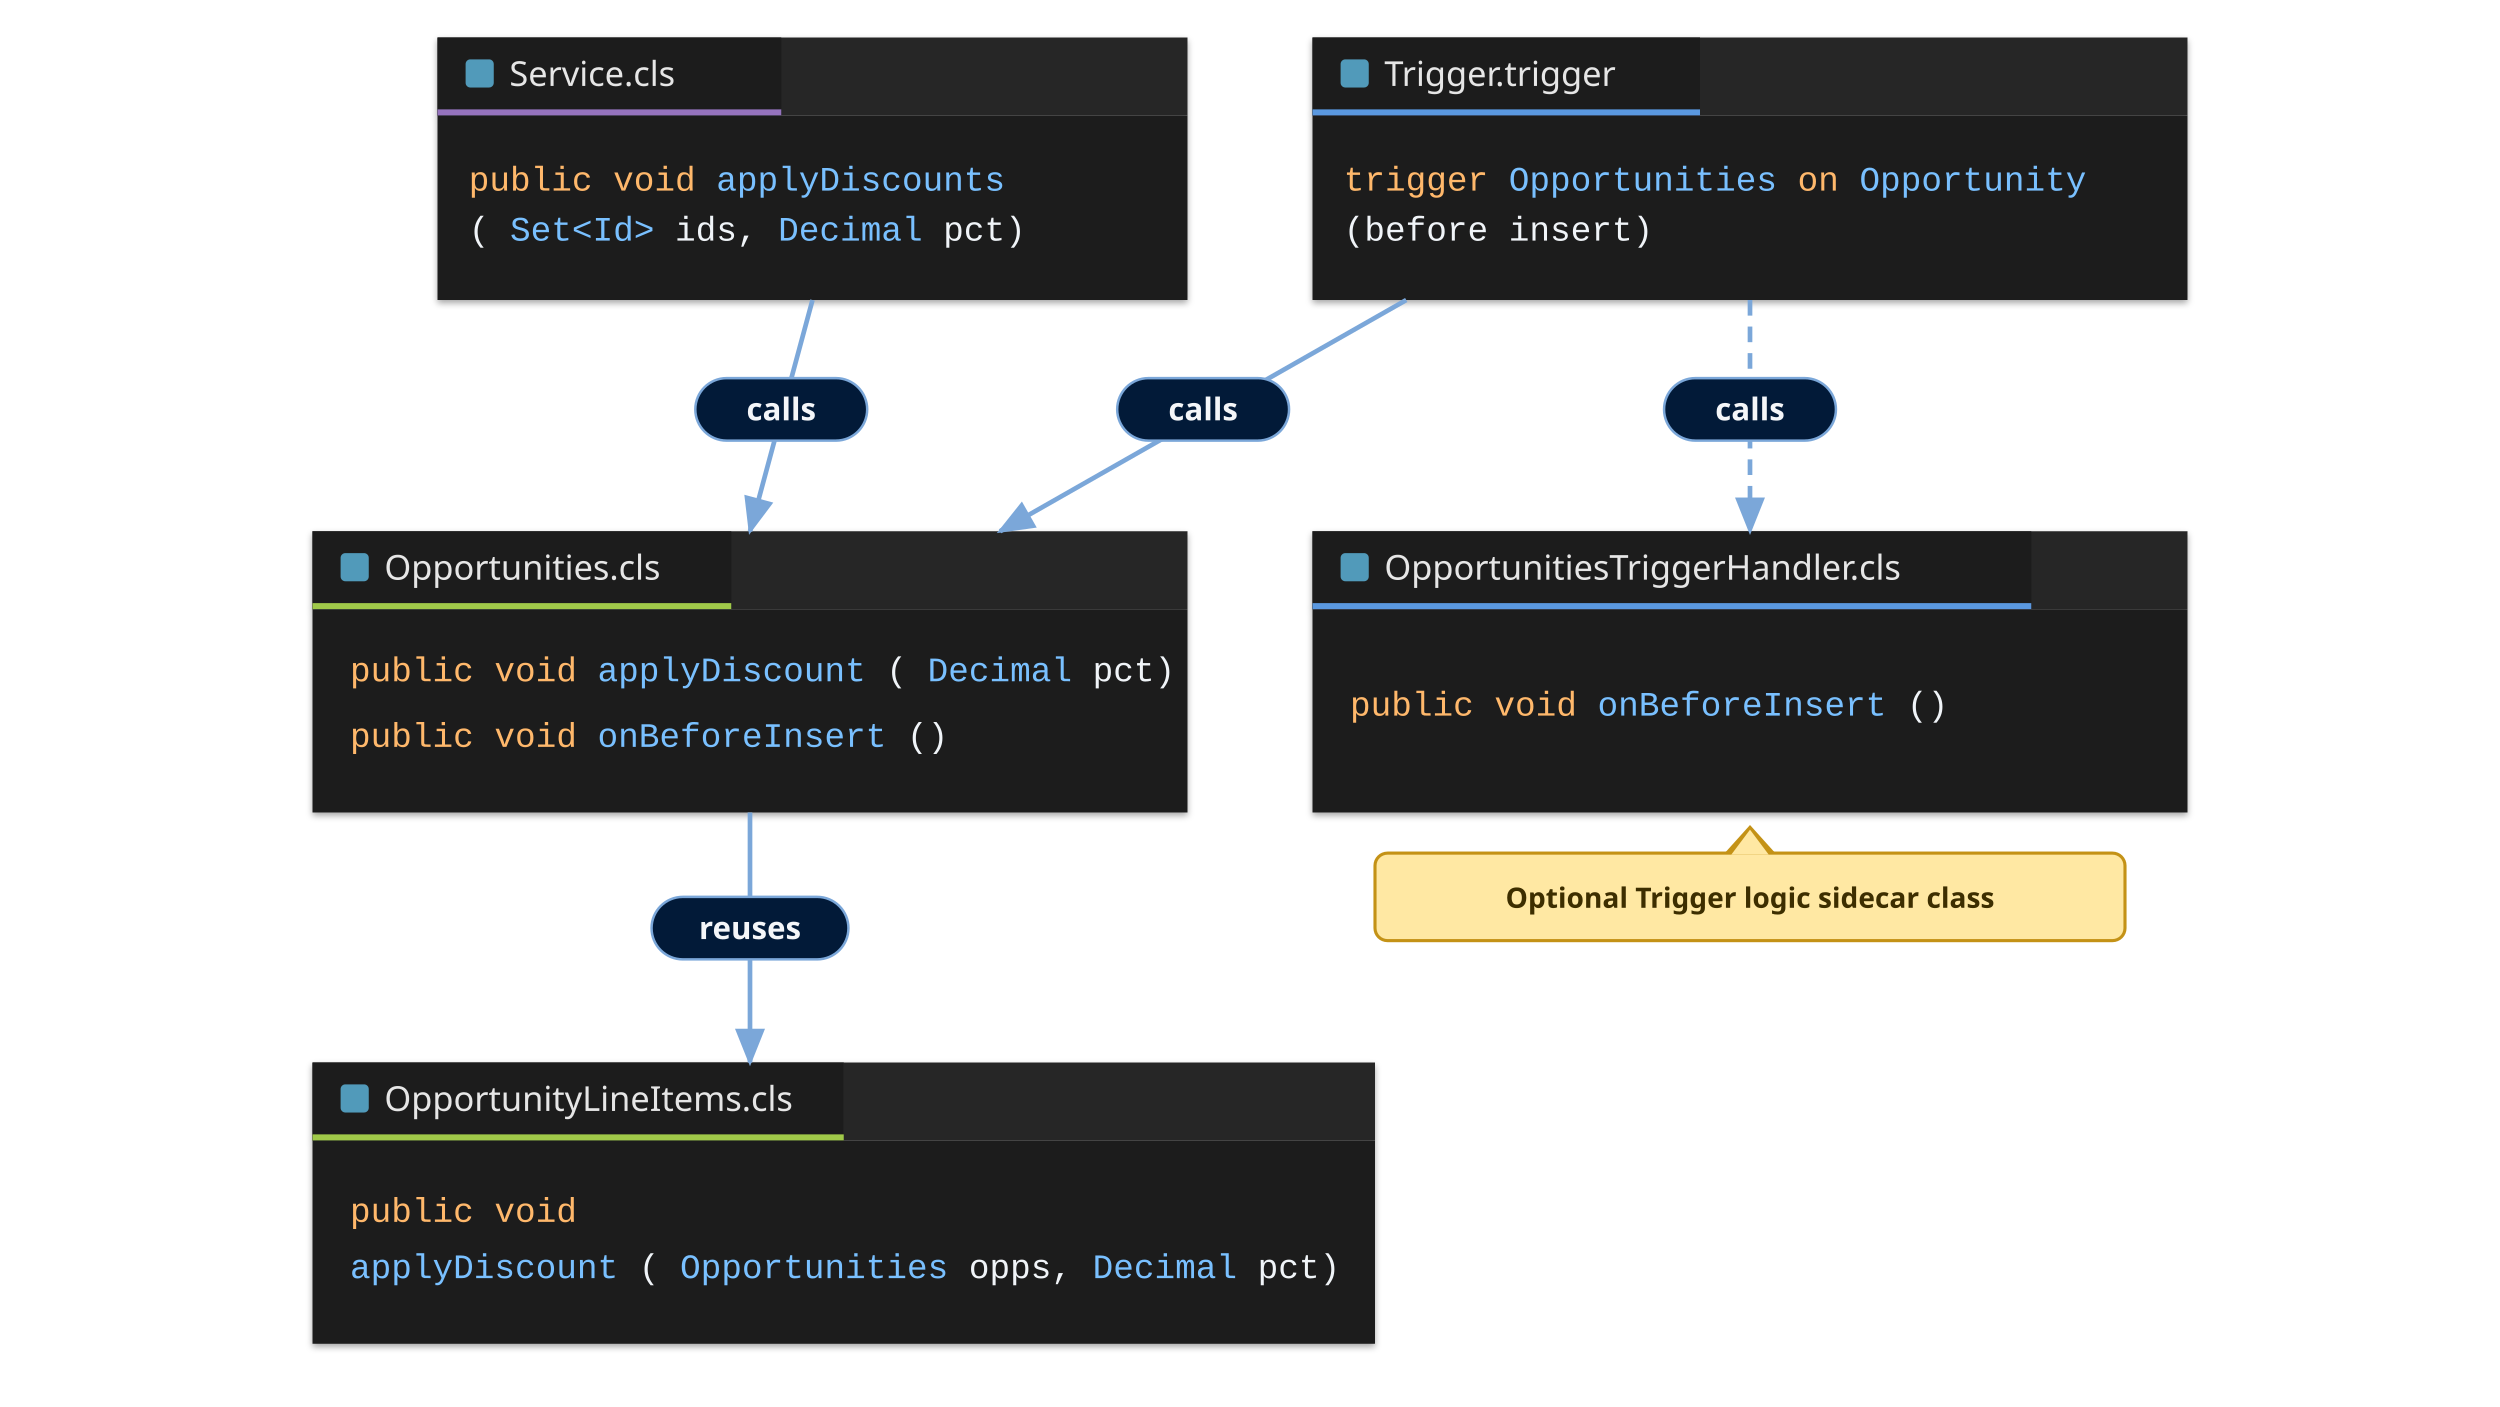
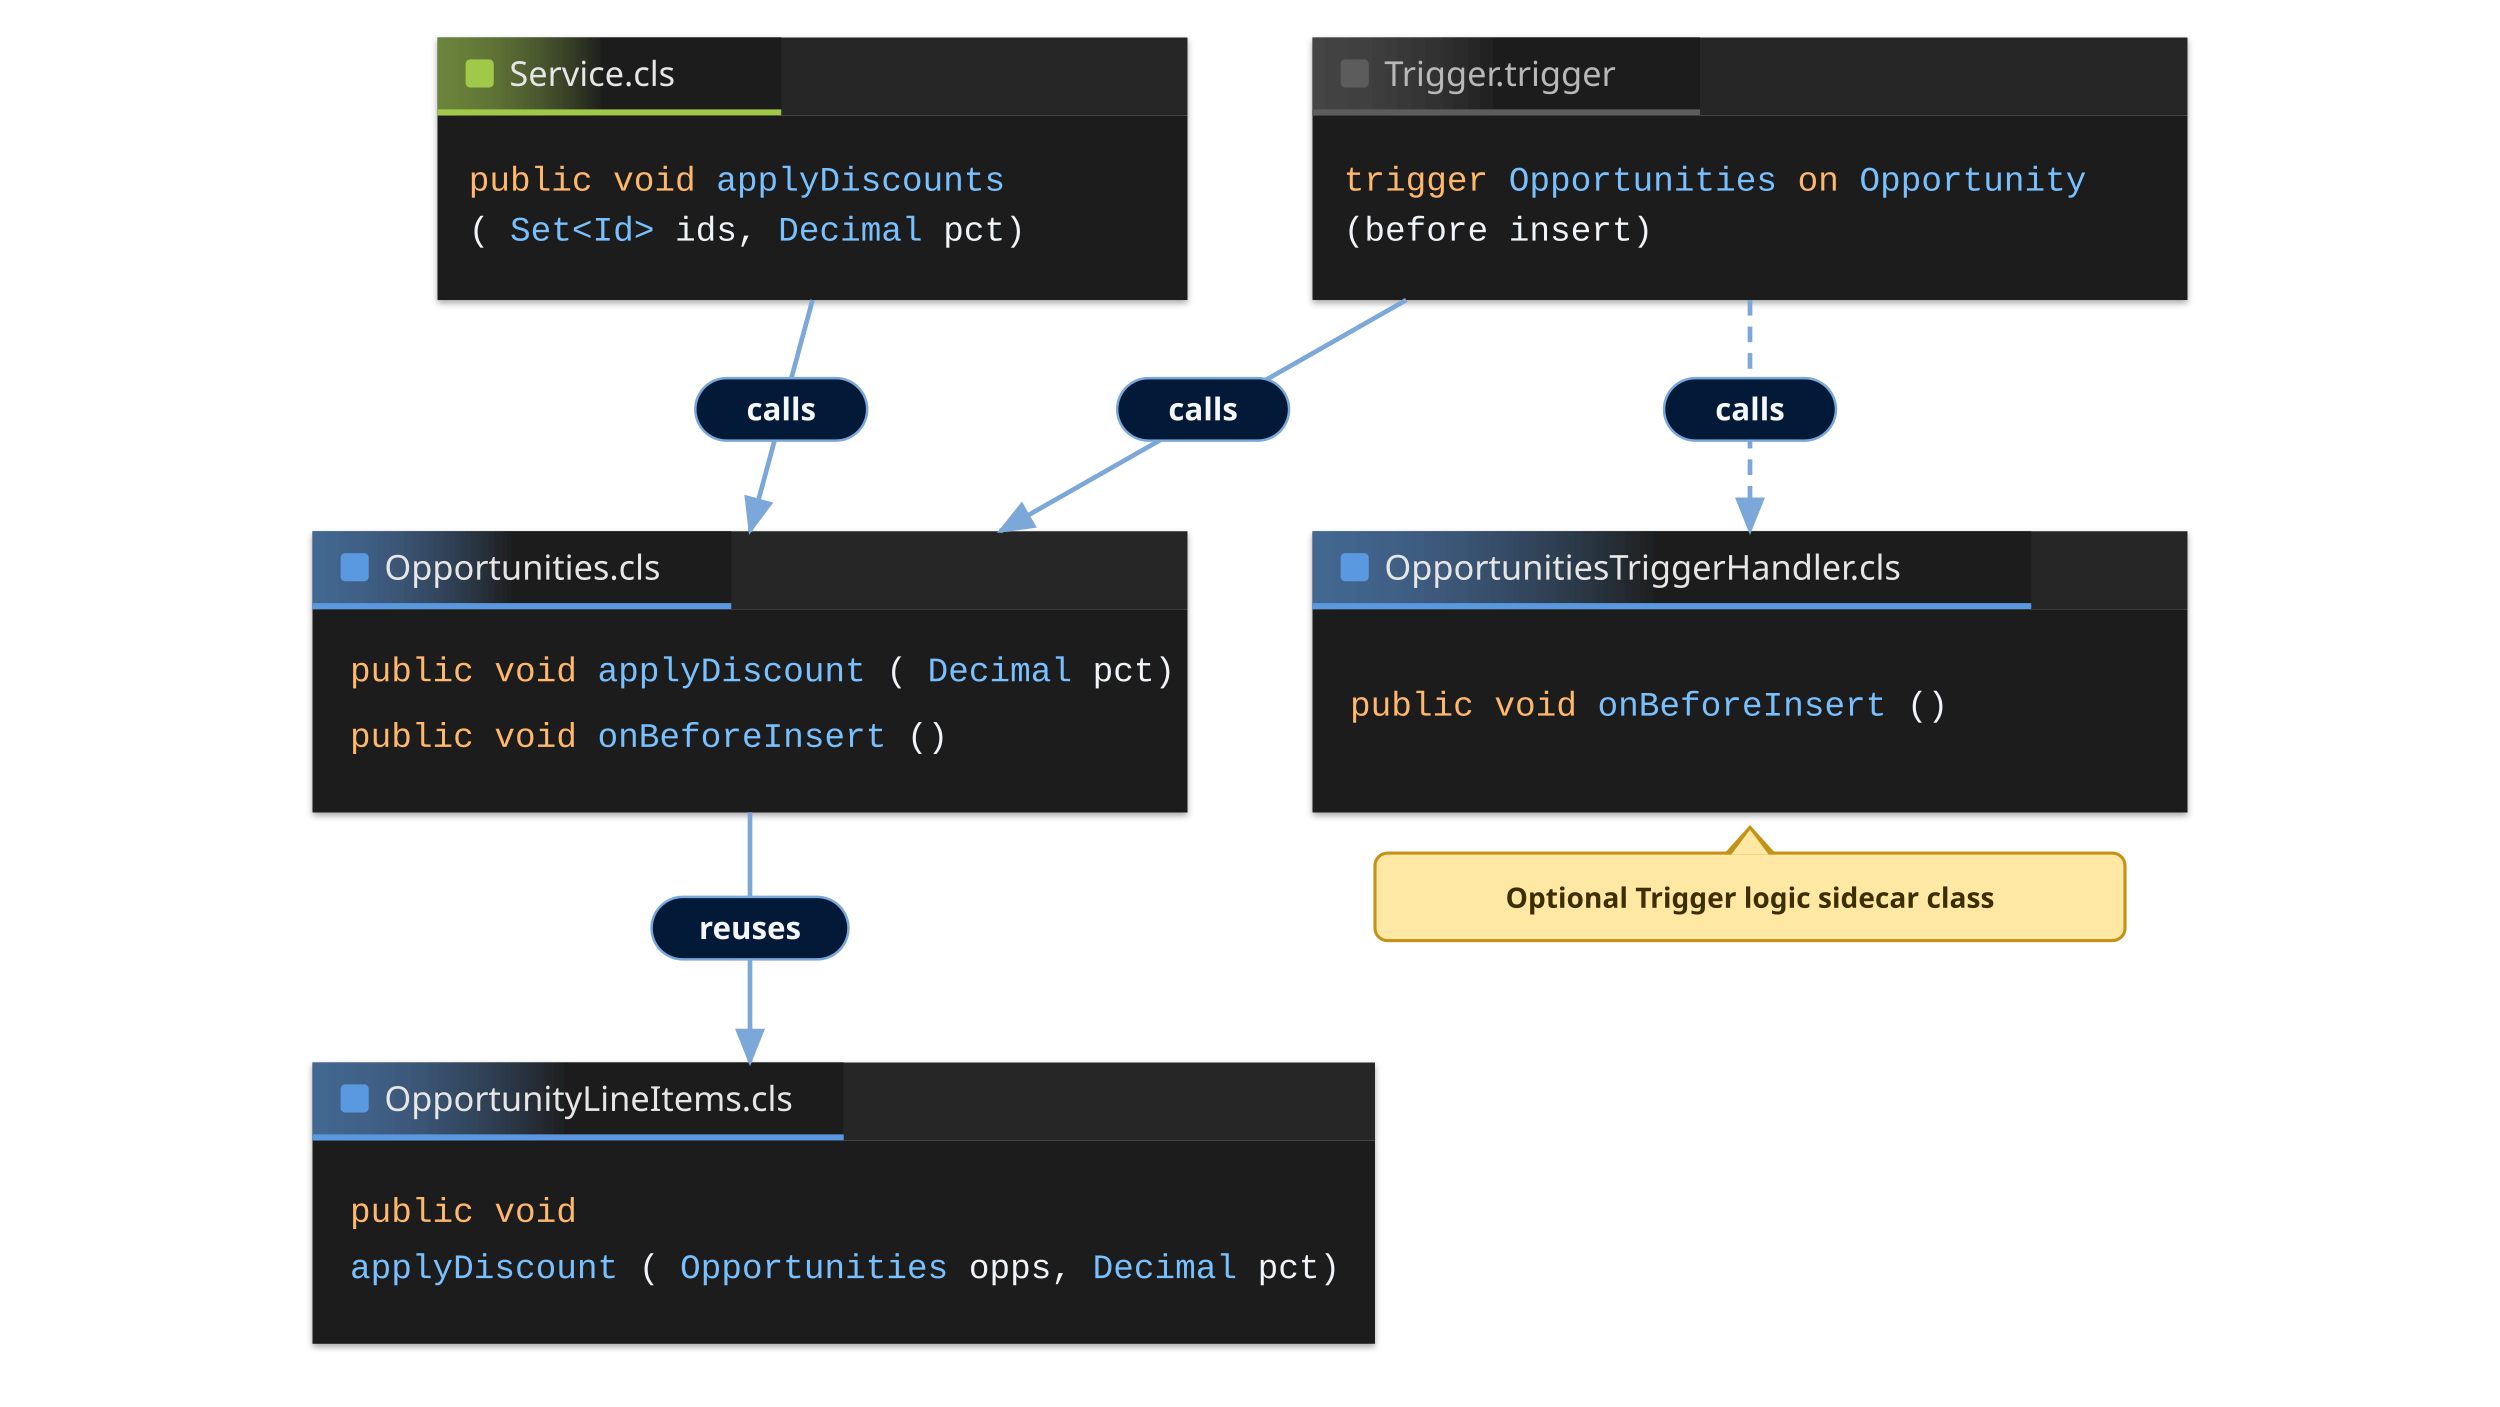
<svg xmlns="http://www.w3.org/2000/svg" viewBox="0 0 1600 900" role="img" aria-labelledby="dcd-title">
  <defs>
    <filter id="dcd-shadow" x="-8%" y="-8%" width="116%" height="124%">
      <feDropShadow dx="0" dy="2" stdDeviation="2" flood-color="#000000" flood-opacity="0.35" />
    </filter>
    <marker id="dcd-arrow" viewBox="0 0 10 8" refX="9" refY="4" markerWidth="8" markerHeight="7" orient="auto">
      <path d="M 0,0 L 10,4 L 0,8 z" fill="#7BA7D9" />
    </marker>
+     <linearGradient id="dcd-tab-client" x1="1" y1="0" x2="0" y2="0">
+       <stop offset="0.52" stop-color="#1e1e1e" />
+       <stop offset="1" stop-color="#5c5c5c" stop-opacity="0.58" />
+     </linearGradient>
+     <linearGradient id="dcd-tab-service" x1="1" y1="0" x2="0" y2="0">
+       <stop offset="0.52" stop-color="#1e1e1e" />
+       <stop offset="1" stop-color="#A0C94A" stop-opacity="0.58" />
+     </linearGradient>
+     <linearGradient id="dcd-tab-domain" x1="1" y1="0" x2="0" y2="0">
+       <stop offset="0.52" stop-color="#1e1e1e" />
+       <stop offset="1" stop-color="#5A98E0" stop-opacity="0.58" />
+     </linearGradient>
  </defs>
  <g font-family="'Segoe UI', system-ui, sans-serif">
    <g filter="url(#dcd-shadow)">
      <rect x="280" y="24" width="480" height="50" fill="#252526" />
-       <rect x="280" y="24" width="220" height="50" fill="#1e1e1e" />
-       <rect x="280" y="70" width="220" height="4" fill="#9573BE" />
-       <rect x="298" y="38" width="18" height="18" rx="3" fill="#519aba" />
+       <rect x="280" y="24" width="220" height="50" fill="url(#dcd-tab-service)" />
+       <rect x="280" y="70" width="220" height="4" fill="#A0C94A" />
+       <rect x="298" y="38" width="18" height="18" rx="3" fill="#A0C94A" />
      <text x="326" y="55" fill="#e6e6e6" font-size="22" font-weight="500">Service.cls</text>
      <rect x="280" y="74" width="480" height="118" fill="#1e1e1e" />
    </g>
    <text font-family="'Courier New', Courier, monospace" font-size="22">
      <tspan x="300" y="122" fill="#ffb86b">public void</tspan>
      <tspan fill="#79c0ff"> applyDiscounts</tspan>
      <tspan x="300" y="154" fill="#f0f4f8">(</tspan>
      <tspan fill="#79c0ff">Set&lt;Id&gt;</tspan>
      <tspan fill="#f0f4f8"> ids, </tspan>
      <tspan fill="#79c0ff">Decimal</tspan>
      <tspan fill="#f0f4f8"> pct)</tspan>
    </text>
    <g filter="url(#dcd-shadow)">
      <rect x="840" y="24" width="560" height="50" fill="#252526" />
-       <rect x="840" y="24" width="248" height="50" fill="#1e1e1e" />
-       <rect x="840" y="70" width="248" height="4" fill="#5A98E0" />
-       <rect x="858" y="38" width="18" height="18" rx="3" fill="#519aba" />
-       <text x="886" y="55" fill="#e6e6e6" font-size="22" font-weight="500">Trigger.trigger</text>
+       <rect x="840" y="24" width="248" height="50" fill="url(#dcd-tab-client)" />
+       <rect x="840" y="70" width="248" height="4" fill="#5c5c5c" />
+       <rect x="858" y="38" width="18" height="18" rx="3" fill="#5c5c5c" />
+       <text x="886" y="55" fill="#b8b8b8" font-size="22" font-weight="500">Trigger.trigger</text>
      <rect x="840" y="74" width="560" height="118" fill="#1e1e1e" />
    </g>
    <text font-family="'Courier New', Courier, monospace" font-size="22">
      <tspan x="860" y="122" fill="#ffb86b">trigger</tspan>
      <tspan fill="#79c0ff"> Opportunities</tspan>
      <tspan fill="#ffb86b"> on</tspan>
      <tspan fill="#79c0ff"> Opportunity</tspan>
      <tspan x="860" y="154" fill="#f0f4f8">(before insert)</tspan>
    </text>
    <g filter="url(#dcd-shadow)">
      <rect x="200" y="340" width="560" height="50" fill="#252526" />
-       <rect x="200" y="340" width="268" height="50" fill="#1e1e1e" />
-       <rect x="200" y="386" width="268" height="4" fill="#A0C94A" />
-       <rect x="218" y="354" width="18" height="18" rx="3" fill="#519aba" />
+       <rect x="200" y="340" width="268" height="50" fill="url(#dcd-tab-domain)" />
+       <rect x="200" y="386" width="268" height="4" fill="#5A98E0" />
+       <rect x="218" y="354" width="18" height="18" rx="3" fill="#5A98E0" />
      <text x="246" y="371" fill="#e6e6e6" font-size="22" font-weight="500">Opportunities.cls</text>
      <rect x="200" y="390" width="560" height="130" fill="#1e1e1e" />
    </g>
    <text font-family="'Courier New', Courier, monospace" font-size="22">
      <tspan x="224" y="436" fill="#ffb86b">public void</tspan>
      <tspan fill="#79c0ff"> applyDiscount</tspan>
      <tspan fill="#f0f4f8">(</tspan>
      <tspan fill="#79c0ff">Decimal</tspan>
      <tspan fill="#f0f4f8"> pct)</tspan>
      <tspan x="224" y="478" fill="#ffb86b">public void</tspan>
      <tspan fill="#79c0ff"> onBeforeInsert</tspan>
      <tspan fill="#f0f4f8">()</tspan>
    </text>
    <g filter="url(#dcd-shadow)">
      <rect x="840" y="340" width="560" height="50" fill="#252526" />
-       <rect x="840" y="340" width="460" height="50" fill="#1e1e1e" />
+       <rect x="840" y="340" width="460" height="50" fill="url(#dcd-tab-domain)" />
      <rect x="840" y="386" width="460" height="4" fill="#5A98E0" />
-       <rect x="858" y="354" width="18" height="18" rx="3" fill="#519aba" />
+       <rect x="858" y="354" width="18" height="18" rx="3" fill="#5A98E0" />
      <text x="886" y="371" fill="#e6e6e6" font-size="22" font-weight="500">OpportunitiesTriggerHandler.cls</text>
      <rect x="840" y="390" width="560" height="130" fill="#1e1e1e" />
    </g>
    <text font-family="'Courier New', Courier, monospace" font-size="22">
      <tspan x="864" y="458" fill="#ffb86b">public void</tspan>
      <tspan fill="#79c0ff"> onBeforeInsert</tspan>
      <tspan fill="#f0f4f8">()</tspan>
    </text>
    <g filter="url(#dcd-shadow)">
      <rect x="200" y="680" width="680" height="50" fill="#252526" />
-       <rect x="200" y="680" width="340" height="50" fill="#1e1e1e" />
-       <rect x="200" y="726" width="340" height="4" fill="#A0C94A" />
-       <rect x="218" y="694" width="18" height="18" rx="3" fill="#519aba" />
+       <rect x="200" y="680" width="340" height="50" fill="url(#dcd-tab-domain)" />
+       <rect x="200" y="726" width="340" height="4" fill="#5A98E0" />
+       <rect x="218" y="694" width="18" height="18" rx="3" fill="#5A98E0" />
      <text x="246" y="711" fill="#e6e6e6" font-size="22" font-weight="500">OpportunityLineItems.cls</text>
      <rect x="200" y="730" width="680" height="130" fill="#1e1e1e" />
    </g>
    <text font-family="'Courier New', Courier, monospace" font-size="22">
      <tspan x="224" y="782" fill="#ffb86b">public void</tspan>
      <tspan x="224" y="818" fill="#79c0ff">applyDiscount</tspan>
      <tspan fill="#f0f4f8">(</tspan>
      <tspan fill="#79c0ff">Opportunities</tspan>
      <tspan fill="#f0f4f8"> opps, </tspan>
      <tspan fill="#79c0ff">Decimal</tspan>
      <tspan fill="#f0f4f8"> pct)</tspan>
    </text>
    <line x1="520" y1="192" x2="480" y2="340" stroke="#7BA7D9" stroke-width="3" marker-end="url(#dcd-arrow)" />
    <line x1="900" y1="192" x2="640" y2="340" stroke="#7BA7D9" stroke-width="3" marker-end="url(#dcd-arrow)" />
    <line x1="1120" y1="192" x2="1120" y2="340" stroke="#7BA7D9" stroke-width="3" stroke-dasharray="10 7" marker-end="url(#dcd-arrow)" />
    <line x1="480" y1="520" x2="480" y2="680" stroke="#7BA7D9" stroke-width="3" marker-end="url(#dcd-arrow)" />
    <g>
      <rect x="445" y="242" width="110" height="40" rx="20" fill="#021a38" stroke="#7BA7D9" stroke-width="1.6" />
      <text x="500" y="269" text-anchor="middle" fill="#f4f6f9" font-size="20" font-weight="600">calls</text>
    </g>
    <g>
      <rect x="715" y="242" width="110" height="40" rx="20" fill="#021a38" stroke="#7BA7D9" stroke-width="1.6" />
      <text x="770" y="269" text-anchor="middle" fill="#f4f6f9" font-size="20" font-weight="600">calls</text>
    </g>
    <g>
      <rect x="1065" y="242" width="110" height="40" rx="20" fill="#021a38" stroke="#7BA7D9" stroke-width="1.6" />
      <text x="1120" y="269" text-anchor="middle" fill="#f4f6f9" font-size="20" font-weight="600">calls</text>
    </g>
    <g>
      <polygon points="1120,528 1138,548 1102,548" fill="#c49216" />
      <rect x="880" y="546" width="480" height="56" rx="8" fill="#ffe8a3" stroke="#c49216" stroke-width="2" />
      <polygon points="1120,531 1132,547 1108,547" fill="#ffe8a3" />
      <text x="1120" y="581" text-anchor="middle" fill="#3d2e00" font-size="18" font-weight="600">Optional Trigger logic sidecar class</text>
    </g>
    <g>
      <rect x="417" y="574" width="126" height="40" rx="20" fill="#021a38" stroke="#7BA7D9" stroke-width="1.6" />
      <text x="480" y="601" text-anchor="middle" fill="#f4f6f9" font-size="20" font-weight="600">reuses</text>
    </g>
  </g>
</svg>
